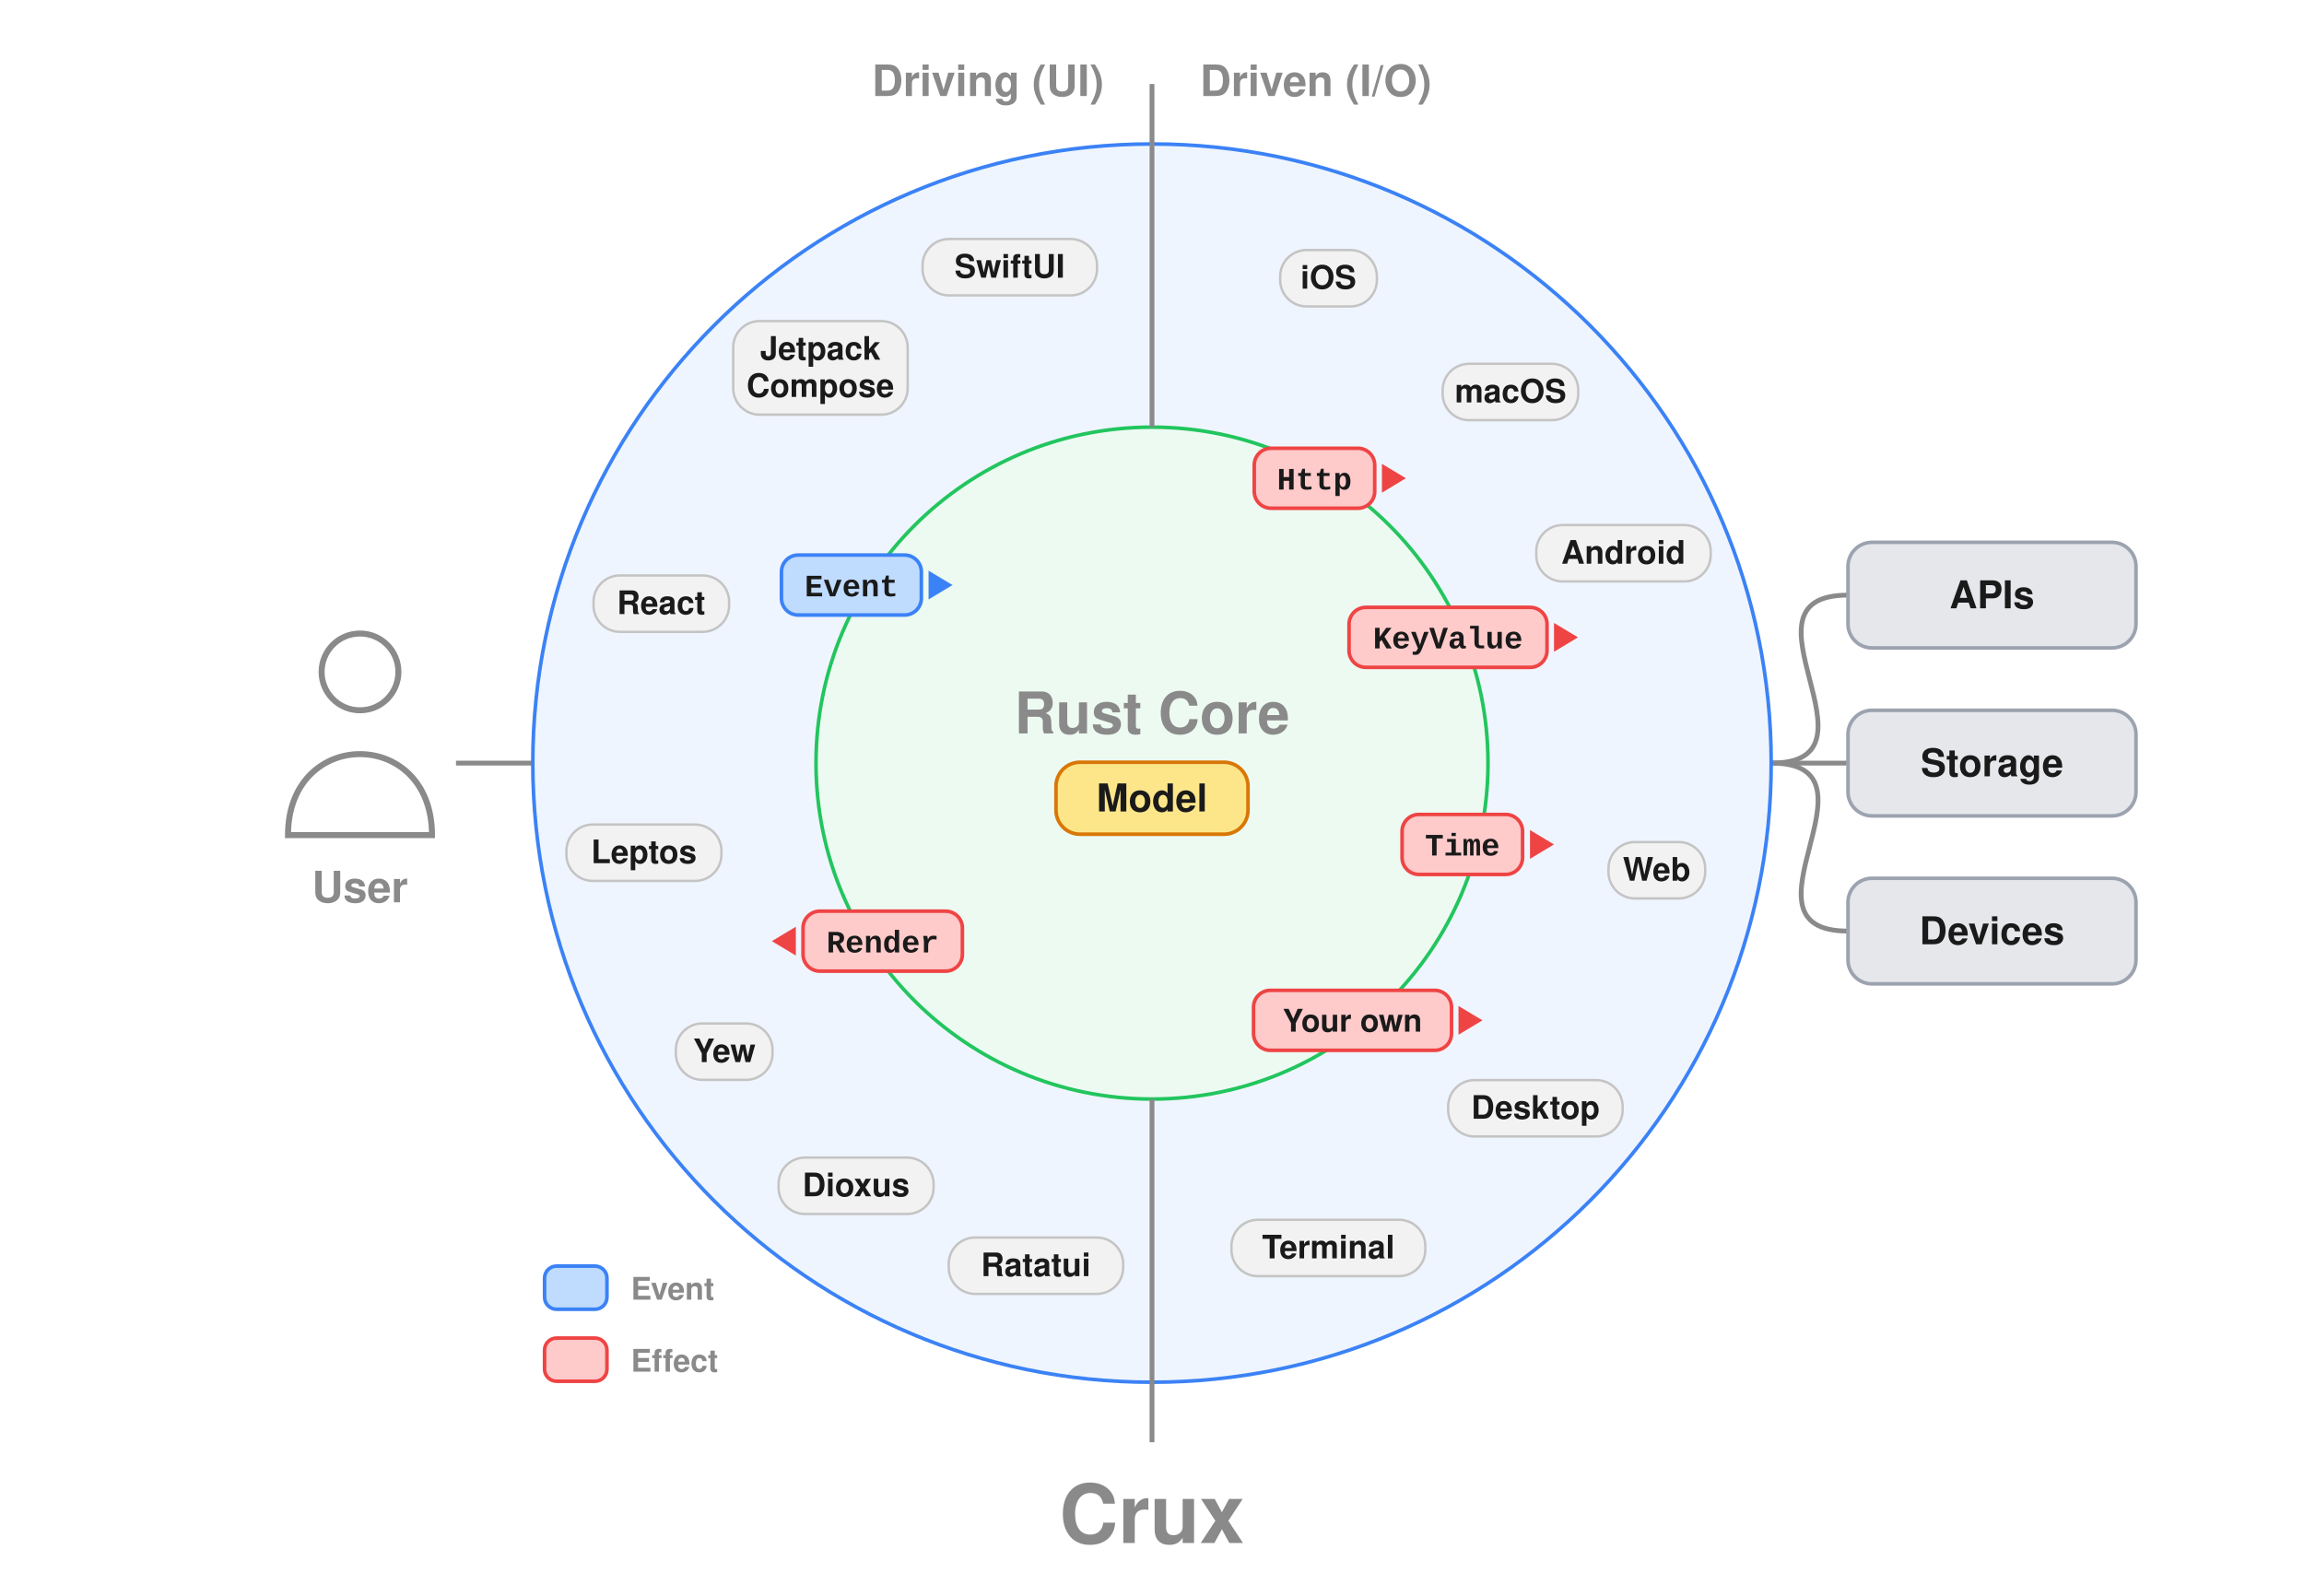
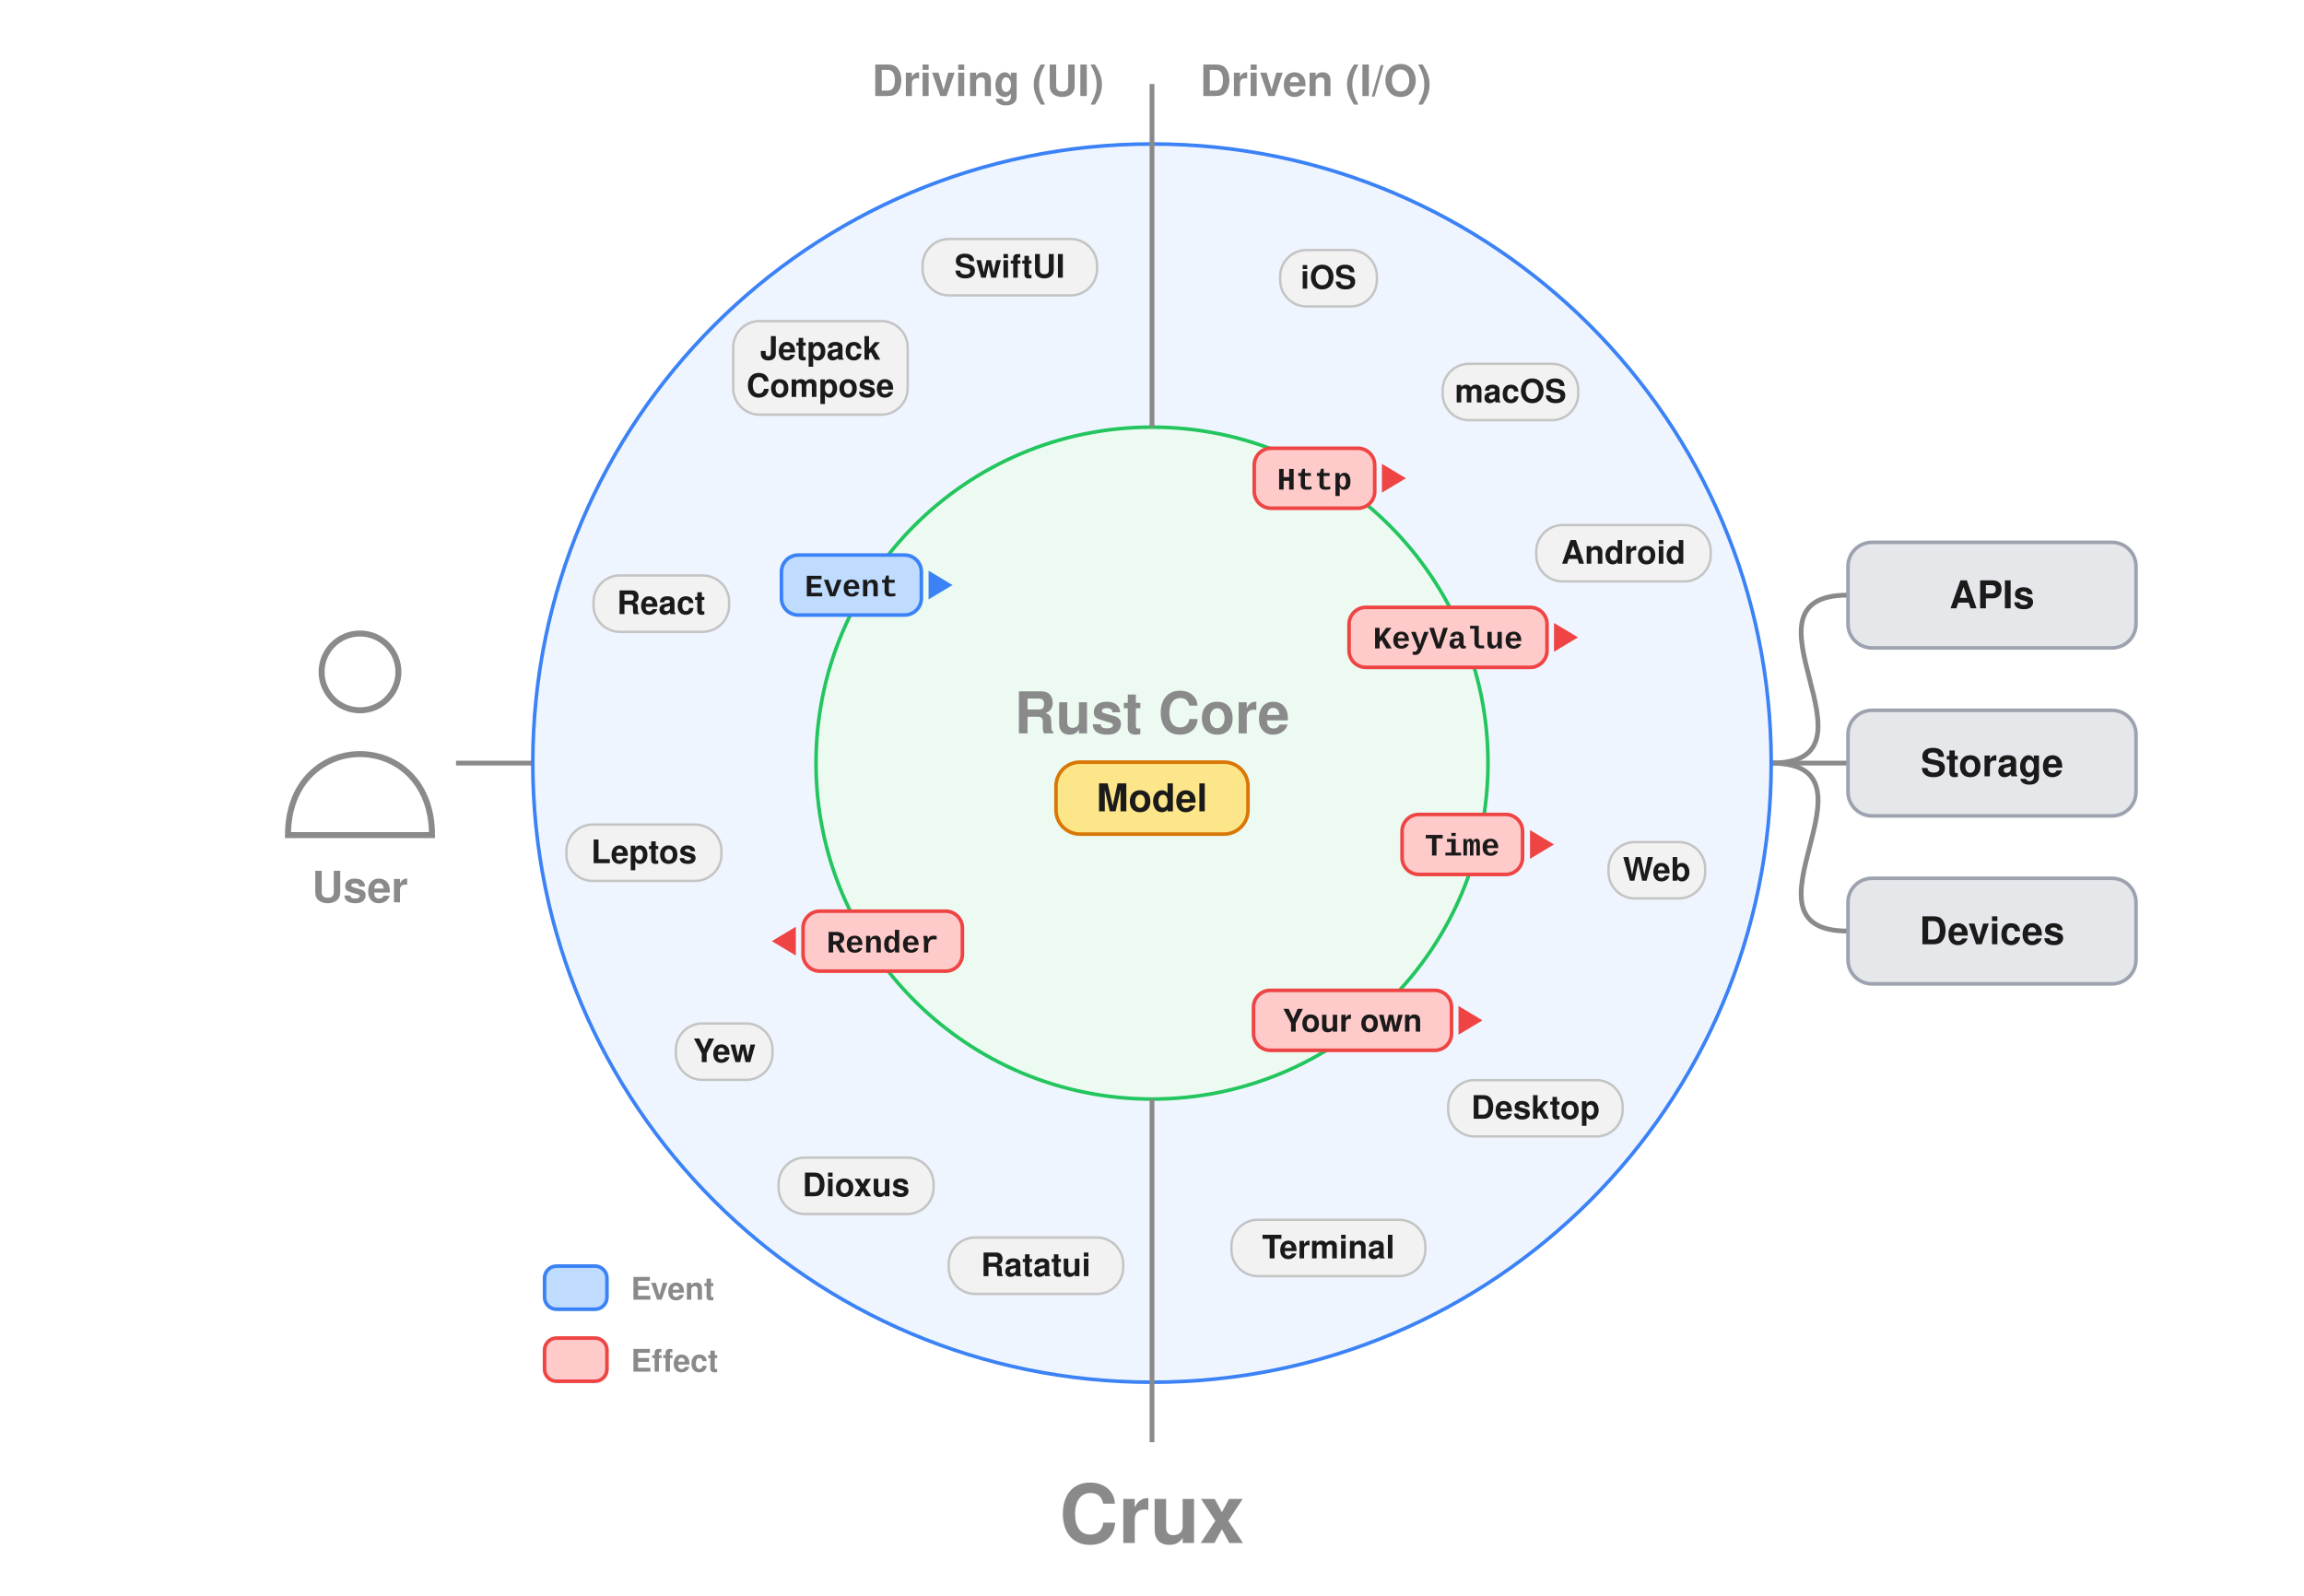
<svg xmlns="http://www.w3.org/2000/svg" viewBox="0 0 960 665" width="960" height="665" role="img" aria-labelledby="title desc">
  <style>
text { font-family: system-ui, -apple-system, "Segoe UI", Helvetica, Arial, sans-serif; fill: #1a1a1a; }
.m { font-family: ui-monospace, SFMono-Regular, Menlo, Consolas, "Liberation Mono", monospace; }
.h { font-size: 18px; font-weight: 700; fill: #8a8a8a; }
.b { font-size: 16px; font-weight: 600; }
.s { font-size: 12px; }
.l { font-size: 12.5px; }
.ln { stroke: #8a8a8a; stroke-width: 2; fill: none; }
.dash { stroke-dasharray: 6 5; }
.pill { fill: #f2f2f2; stroke: #c4c4c4; stroke-width: 1; }
@media (prefers-color-scheme: dark) {
  .h { fill: #a8a8a8; }
}
</style>
  <defs>
    <marker id="a" viewBox="0 0 10 10" refX="9" refY="5" markerWidth="8" markerHeight="8" orient="auto-start-reverse">
      <path d="M0,0 L10,5 L0,10 z" fill="#8a8a8a" />
    </marker>
  </defs>
  <text x="460" y="40" text-anchor="end" class="h">Driving (UI)</text>
  <text x="500" y="40" text-anchor="start" class="h">Driven (I/O)</text>
  <line x1="190" y1="318" x2="222" y2="318" class="ln" />
  <circle cx="150" cy="280" r="16" fill="none" stroke="#8a8a8a" stroke-width="2.5" />
-   <path d="M120,348 C120,303 180,303 180,348 Z" fill="none" stroke="#8a8a8a" stroke-width="2.5" />
+   <path d="M120,348 C120,303,180,303,180,348 Z" fill="none" stroke="#8a8a8a" stroke-width="2.5" />
  <text x="150" y="376" text-anchor="middle" class="h">User</text>
-   <path d="M738,318 C788,318 720,248 770,248" class="ln" />
+   <path d="M738,318 C788,318,720,248,770,248" class="ln" />
  <rect x="770" y="226" width="120" height="44" rx="10" fill="#e5e7eb" stroke="#9ca3af" stroke-width="1.5" />
-   <text x="830.0" y="253.5" text-anchor="middle" class="b">APIs</text>
-   <path d="M738,318 C788,318 720,318 770,318" class="ln" />
+   <text x="830" y="253.5" text-anchor="middle" class="b">APIs</text>
+   <path d="M738,318 C788,318,720,318,770,318" class="ln" />
  <rect x="770" y="296" width="120" height="44" rx="10" fill="#e5e7eb" stroke="#9ca3af" stroke-width="1.5" />
-   <text x="830.0" y="323.5" text-anchor="middle" class="b">Storage</text>
-   <path d="M738,318 C788,318 720,388 770,388" class="ln" />
+   <text x="830" y="323.5" text-anchor="middle" class="b">Storage</text>
+   <path d="M738,318 C788,318,720,388,770,388" class="ln" />
  <rect x="770" y="366" width="120" height="44" rx="10" fill="#e5e7eb" stroke="#9ca3af" stroke-width="1.5" />
-   <text x="830.0" y="393.5" text-anchor="middle" class="b">Devices</text>
+   <text x="830" y="393.5" text-anchor="middle" class="b">Devices</text>
  <path d="M222,318 a258,258 0 1,0 516,0 a258,258 0 1,0 -516,0 Z M340,318 a140,140 0 1,0 280,0 a140,140 0 1,0 -280,0 Z" fill="#3b82f6" fill-opacity="0.08" fill-rule="evenodd" />
  <circle cx="480" cy="318" r="258" fill="none" stroke="#3b82f6" stroke-width="1.5" />
  <circle cx="480" cy="318" r="140" fill="#22c55e" fill-opacity="0.08" stroke="#22c55e" stroke-width="1.5" />
  <line x1="480" y1="35" x2="480" y2="178" class="ln" />
  <line x1="480" y1="458" x2="480" y2="601" class="ln" />
  <text x="480" y="643" text-anchor="middle" class="h" style="font-size:34px">Crux</text>
-   <rect x="384.4" y="99.6" width="72.7" height="23.5" rx="11.0" class="pill" />
+   <rect x="384.4" y="99.6" width="72.7" height="23.5" rx="11" class="pill" />
  <text x="420.7" y="115.7" text-anchor="middle" style="font-size:13.5px;font-weight:600">SwiftUI</text>
-   <rect x="305.5" y="133.8" width="72.7" height="39.0" rx="11.0" class="pill" />
+   <rect x="305.5" y="133.8" width="72.7" height="39" rx="11" class="pill" />
  <text x="341.8" y="149.9" text-anchor="middle" style="font-size:13.5px;font-weight:600">Jetpack</text>
  <text x="341.8" y="165.4" text-anchor="middle" style="font-size:13.5px;font-weight:600">Compose</text>
-   <rect x="247.3" y="239.8" width="56.5" height="23.5" rx="11.0" class="pill" />
+   <rect x="247.3" y="239.8" width="56.5" height="23.5" rx="11" class="pill" />
  <text x="275.5" y="255.9" text-anchor="middle" style="font-size:13.5px;font-weight:600">React</text>
-   <rect x="236.0" y="343.6" width="64.6" height="23.5" rx="11.0" class="pill" />
+   <rect x="236" y="343.6" width="64.6" height="23.5" rx="11" class="pill" />
  <text x="268.3" y="359.7" text-anchor="middle" style="font-size:13.5px;font-weight:600">Leptos</text>
-   <rect x="281.6" y="426.5" width="40.3" height="23.5" rx="11.0" class="pill" />
+   <rect x="281.6" y="426.5" width="40.3" height="23.5" rx="11" class="pill" />
  <text x="301.8" y="442.6" text-anchor="middle" style="font-size:13.5px;font-weight:600">Yew</text>
-   <rect x="324.4" y="482.4" width="64.6" height="23.5" rx="11.0" class="pill" />
+   <rect x="324.4" y="482.4" width="64.6" height="23.5" rx="11" class="pill" />
  <text x="356.7" y="498.5" text-anchor="middle" style="font-size:13.5px;font-weight:600">Dioxus</text>
-   <rect x="395.3" y="515.7" width="72.7" height="23.5" rx="11.0" class="pill" />
+   <rect x="395.3" y="515.7" width="72.7" height="23.5" rx="11" class="pill" />
  <text x="431.6" y="531.8" text-anchor="middle" style="font-size:13.5px;font-weight:600">Ratatui</text>
-   <rect x="533.4" y="104.2" width="40.3" height="23.5" rx="11.0" class="pill" />
+   <rect x="533.4" y="104.2" width="40.3" height="23.5" rx="11" class="pill" />
  <text x="553.5" y="120.3" text-anchor="middle" style="font-size:13.5px;font-weight:600">iOS</text>
-   <rect x="601.1" y="151.6" width="56.5" height="23.5" rx="11.0" class="pill" />
+   <rect x="601.1" y="151.6" width="56.5" height="23.5" rx="11" class="pill" />
  <text x="629.4" y="167.7" text-anchor="middle" style="font-size:13.5px;font-weight:600">macOS</text>
-   <rect x="640.1" y="218.8" width="72.7" height="23.5" rx="11.0" class="pill" />
+   <rect x="640.1" y="218.8" width="72.7" height="23.5" rx="11" class="pill" />
  <text x="676.4" y="234.9" text-anchor="middle" style="font-size:13.5px;font-weight:600">Android</text>
-   <rect x="670.2" y="350.9" width="40.3" height="23.5" rx="11.0" class="pill" />
-   <text x="690.3" y="367.0" text-anchor="middle" style="font-size:13.5px;font-weight:600">Web</text>
-   <rect x="603.4" y="450.1" width="72.7" height="23.5" rx="11.0" class="pill" />
+   <rect x="670.2" y="350.9" width="40.3" height="23.5" rx="11" class="pill" />
+   <text x="690.3" y="367" text-anchor="middle" style="font-size:13.5px;font-weight:600">Web</text>
+   <rect x="603.4" y="450.1" width="72.7" height="23.5" rx="11" class="pill" />
  <text x="639.8" y="466.2" text-anchor="middle" style="font-size:13.5px;font-weight:600">Desktop</text>
-   <rect x="513.1" y="508.3" width="80.8" height="23.5" rx="11.0" class="pill" />
+   <rect x="513.1" y="508.3" width="80.8" height="23.5" rx="11" class="pill" />
  <text x="553.5" y="524.4" text-anchor="middle" style="font-size:13.5px;font-weight:600">Terminal</text>
-   <text x="480" y="305.64" text-anchor="middle" class="h" style="font-size:24px">Rust Core</text>
-   <rect x="440" y="317.64" width="80" height="30" rx="10" fill="#fde68a" stroke="#d97706" stroke-width="1.5" />
-   <text x="480.0" y="338.14" text-anchor="middle" class="b">Model</text>
-   <rect x="325.6" y="231.3" width="58.3" height="25.0" rx="7" fill="#bfdbfe" stroke="#3b82f6" stroke-width="1.5" />
-   <text x="354.773" y="248.5" text-anchor="middle" class="m" style="font-size:13px;font-weight:600">Event</text>
+   <text x="480" y="305.6" text-anchor="middle" class="h" style="font-size:24px">Rust Core</text>
+   <rect x="440" y="317.6" width="80" height="30" rx="10" fill="#fde68a" stroke="#d97706" stroke-width="1.5" />
+   <text x="480" y="338.1" text-anchor="middle" class="b">Model</text>
+   <rect x="325.6" y="231.3" width="58.3" height="25" rx="7" fill="#bfdbfe" stroke="#3b82f6" stroke-width="1.5" />
+   <text x="354.8" y="248.5" text-anchor="middle" class="m" style="font-size:13px;font-weight:600">Event</text>
  <polygon points="386.9,237.8 386.9,249.8 396.9,243.8" fill="#3b82f6" />
-   <rect x="334.6" y="379.7" width="66.4" height="25.0" rx="7" fill="#fecaca" stroke="#ef4444" stroke-width="1.5" />
-   <text x="367.773" y="396.9" text-anchor="middle" class="m" style="font-size:13px;font-weight:600">Render</text>
+   <rect x="334.6" y="379.7" width="66.4" height="25" rx="7" fill="#fecaca" stroke="#ef4444" stroke-width="1.5" />
+   <text x="367.8" y="396.9" text-anchor="middle" class="m" style="font-size:13px;font-weight:600">Render</text>
  <polygon points="331.6,386.2 331.6,398.2 321.6,392.2" fill="#ef4444" />
-   <rect x="522.6" y="186.8" width="50.2" height="25.0" rx="7" fill="#fecaca" stroke="#ef4444" stroke-width="1.5" />
-   <text x="547.689" y="204.0" text-anchor="middle" class="m" style="font-size:13px;font-weight:600">Http</text>
+   <rect x="522.6" y="186.8" width="50.2" height="25" rx="7" fill="#fecaca" stroke="#ef4444" stroke-width="1.5" />
+   <text x="547.7" y="204" text-anchor="middle" class="m" style="font-size:13px;font-weight:600">Http</text>
  <polygon points="575.8,193.3 575.8,205.3 585.8,199.3" fill="#ef4444" />
-   <rect x="562.1" y="253.1" width="82.5" height="25.0" rx="7" fill="#fecaca" stroke="#ef4444" stroke-width="1.5" />
-   <text x="603.306" y="270.2" text-anchor="middle" class="m" style="font-size:13px;font-weight:600">KeyValue</text>
+   <rect x="562.1" y="253.1" width="82.5" height="25" rx="7" fill="#fecaca" stroke="#ef4444" stroke-width="1.5" />
+   <text x="603.3" y="270.2" text-anchor="middle" class="m" style="font-size:13px;font-weight:600">KeyValue</text>
  <polygon points="647.5,259.6 647.5,271.6 657.5,265.6" fill="#ef4444" />
-   <rect x="584.2" y="339.4" width="50.2" height="25.0" rx="7" fill="#fecaca" stroke="#ef4444" stroke-width="1.5" />
-   <text x="609.341" y="356.5" text-anchor="middle" class="m" style="font-size:13px;font-weight:600">Time</text>
+   <rect x="584.2" y="339.4" width="50.2" height="25" rx="7" fill="#fecaca" stroke="#ef4444" stroke-width="1.5" />
+   <text x="609.3" y="356.5" text-anchor="middle" class="m" style="font-size:13px;font-weight:600">Time</text>
  <polygon points="637.5,345.9 637.5,357.9 647.5,351.9" fill="#ef4444" />
-   <rect x="522.3" y="412.7" width="82.5" height="25.0" rx="7" fill="#fecaca" stroke="#ef4444" stroke-width="1.5" />
-   <text x="563.49" y="429.9" text-anchor="middle" style="font-size:13px;font-weight:600">Your own</text>
+   <rect x="522.3" y="412.7" width="82.5" height="25" rx="7" fill="#fecaca" stroke="#ef4444" stroke-width="1.5" />
+   <text x="563.5" y="429.9" text-anchor="middle" style="font-size:13px;font-weight:600">Your own</text>
  <polygon points="607.7,419.2 607.7,431.2 617.7,425.2" fill="#ef4444" />
  <rect x="226.9" y="527.6" width="26" height="18" rx="5" fill="#bfdbfe" stroke="#3b82f6" stroke-width="1.5" />
-   <text x="262.9" y="541.6" class="s" style="fill:#8a8a8a;font-size:13px;font-weight:600">Event</text>
+   <text x="262.9" y="541.6" text-anchor="start" class="s" style="fill:#8a8a8a;font-size:13px;font-weight:600">Event</text>
  <rect x="226.9" y="557.6" width="26" height="18" rx="5" fill="#fecaca" stroke="#ef4444" stroke-width="1.5" />
-   <text x="262.9" y="571.6" class="s" style="fill:#8a8a8a;font-size:13px;font-weight:600">Effect</text>
+   <text x="262.9" y="571.6" text-anchor="start" class="s" style="fill:#8a8a8a;font-size:13px;font-weight:600">Effect</text>
</svg>
